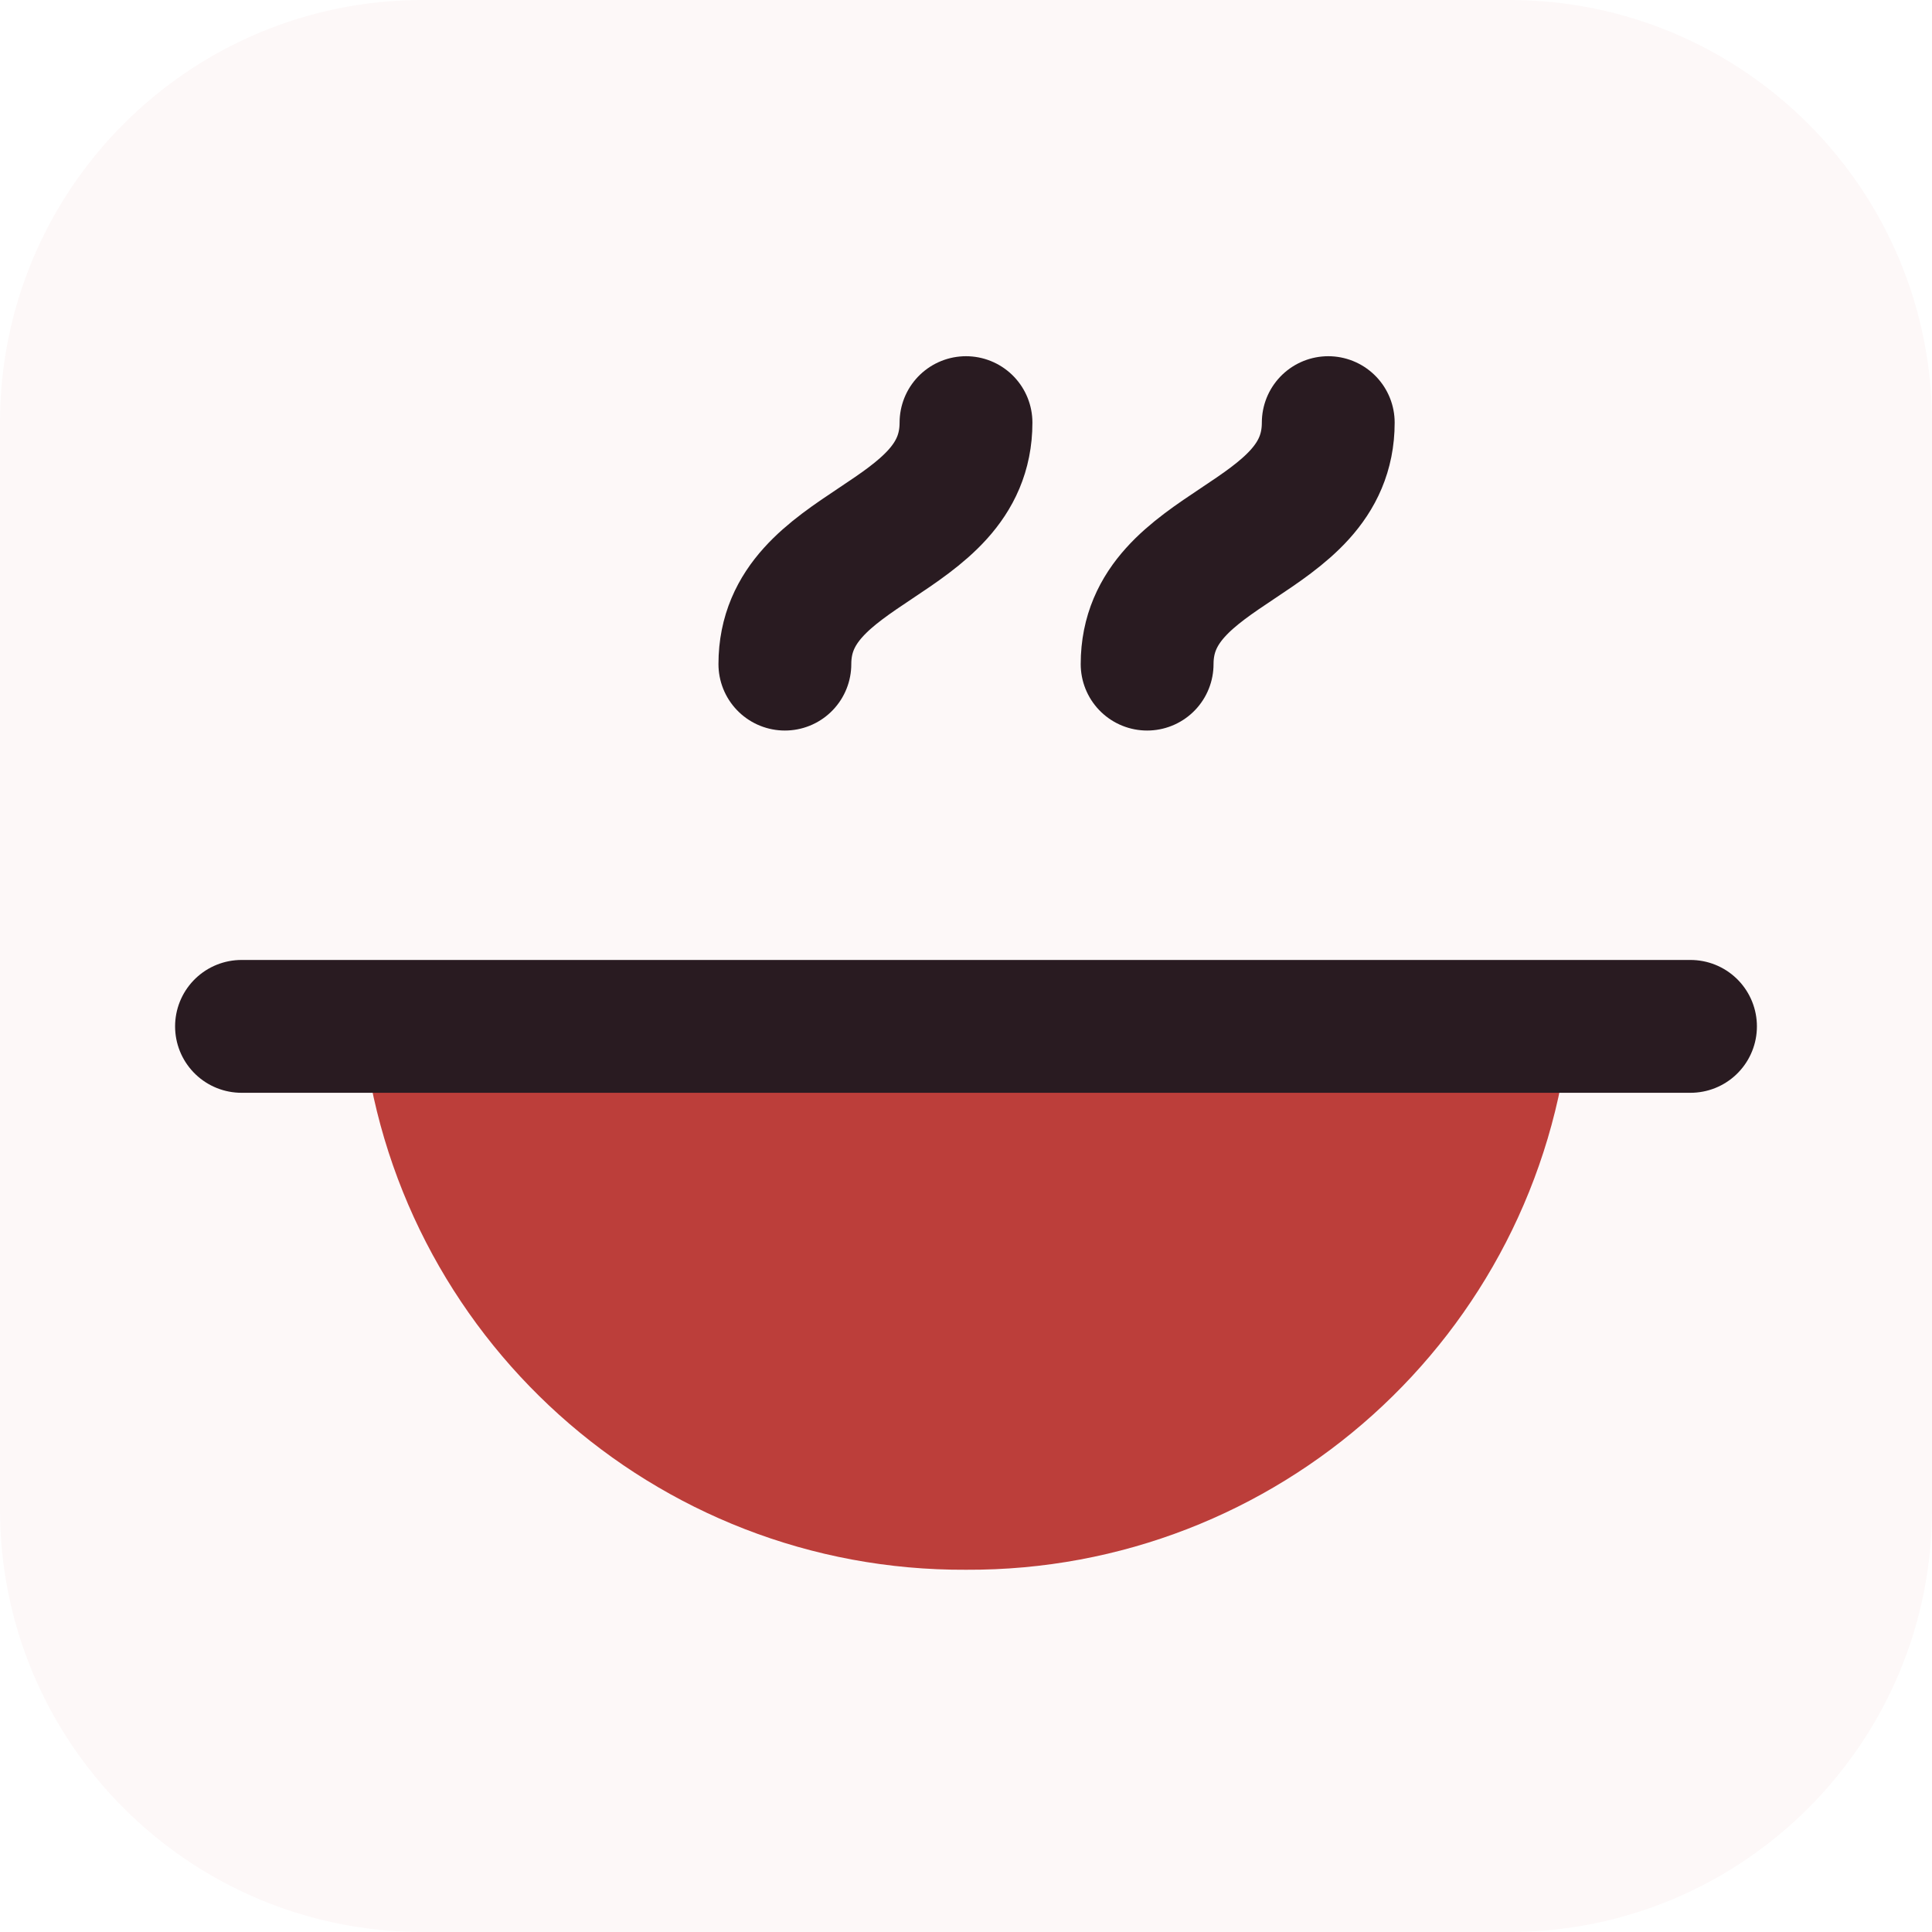
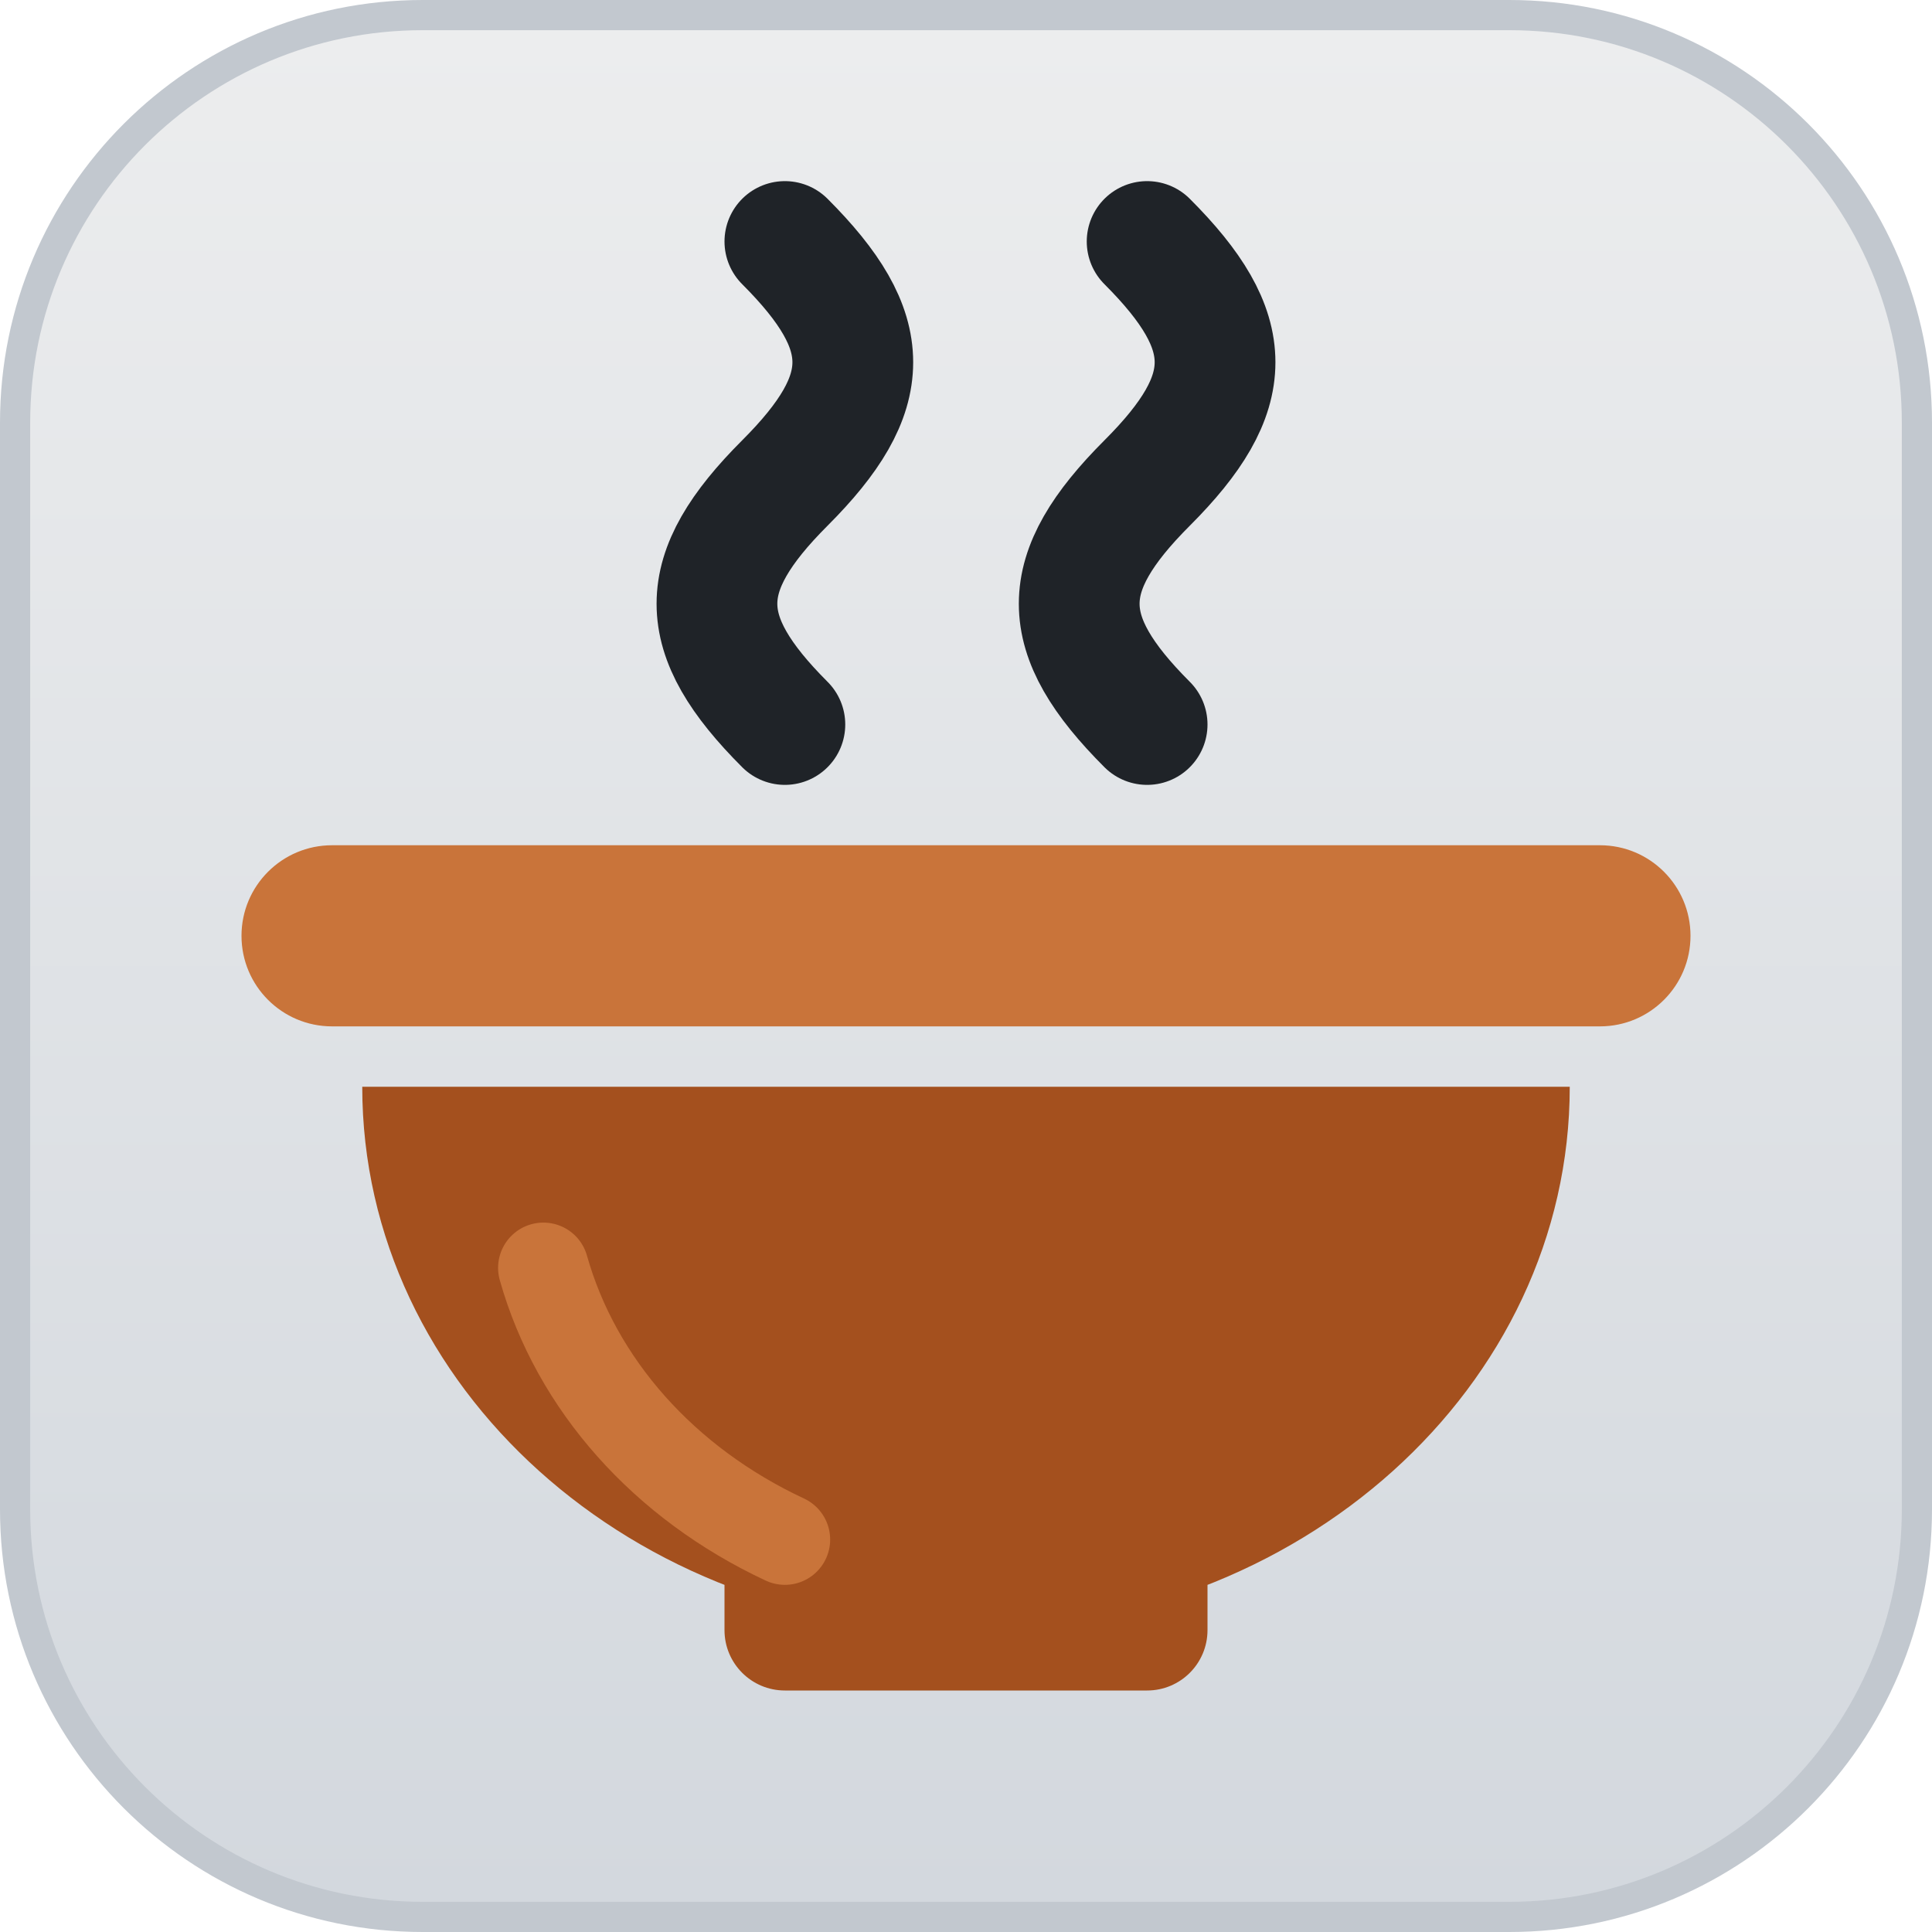
<svg xmlns="http://www.w3.org/2000/svg" viewBox="0 0 32 32">
-   <rect width="32" height="32" rx="7" fill="#fdf8f8" />
-   <path d="M6 17h20a10 10 0 0 1-10 9 10 10 0 0 1-10-9Z" fill="#b52a26" opacity="0.9" />
-   <path d="M4 17h24M13 11c0-2 3-2 3-4M19 11c0-2 3-2 3-4" fill="none" stroke="#291b21" stroke-width="2.2" stroke-linecap="round" />
+   <style>
+ 		.top { stop-color: #ecedee; }
+ 		.foot { stop-color: #d3d8de; }
+ 		.edge { stroke: #c2c8cf; }
+ 		.bowl { fill: #a4501e; }
+ 		.rim { fill: #c9743a; }
+ 		.sheen { stroke: #c9743a; }
+ 		.steam { stroke: #1f2328; }
+ 		@media (prefers-color-scheme: dark) {
+ 			.top { stop-color: #262b31; }
+ 			.foot { stop-color: #1c2025; }
+ 			.edge { stroke: #3f4851; }
+ 			.bowl { fill: #e49a66; }
+ 			.rim { fill: #f2bc93; }
+ 			.sheen { stroke: #f2bc93; }
+ 			.steam { stroke: #ebeef1; }
+ 		}
+ 	</style>
+   <defs>
+     <linearGradient id="steel" x1="0" y1="0" x2="0" y2="1">
+       <stop class="top" offset="0" />
+       <stop class="foot" offset="1" />
+     </linearGradient>
+   </defs>
+   <rect class="edge" x="0.25" y="0.25" width="31.5" height="31.5" rx="6.75" stroke-width="0.5" fill="url(#steel)" />
+   <path class="steam" d="M13 12c-1.5-1.5-1.5-2.5 0-4s1.5-2.5 0-4M19 12c-1.5-1.5-1.5-2.5 0-4s1.5-2.5 0-4" fill="none" stroke-width="2" stroke-linecap="round" />
+   <path class="bowl" d="M6 18h20a10 9 0 0 1-20 0ZM12 26h8v1a1 1 0 0 1-1 1h-6a1 1 0 0 1-1-1Z" />
+   <rect class="rim" x="4" y="14" width="24" height="3" rx="1.5" />
+   <path class="sheen" d="M9 21a8 7 0 0 0 4 4.5" fill="none" stroke-width="1.5" stroke-linecap="round" />
</svg>
